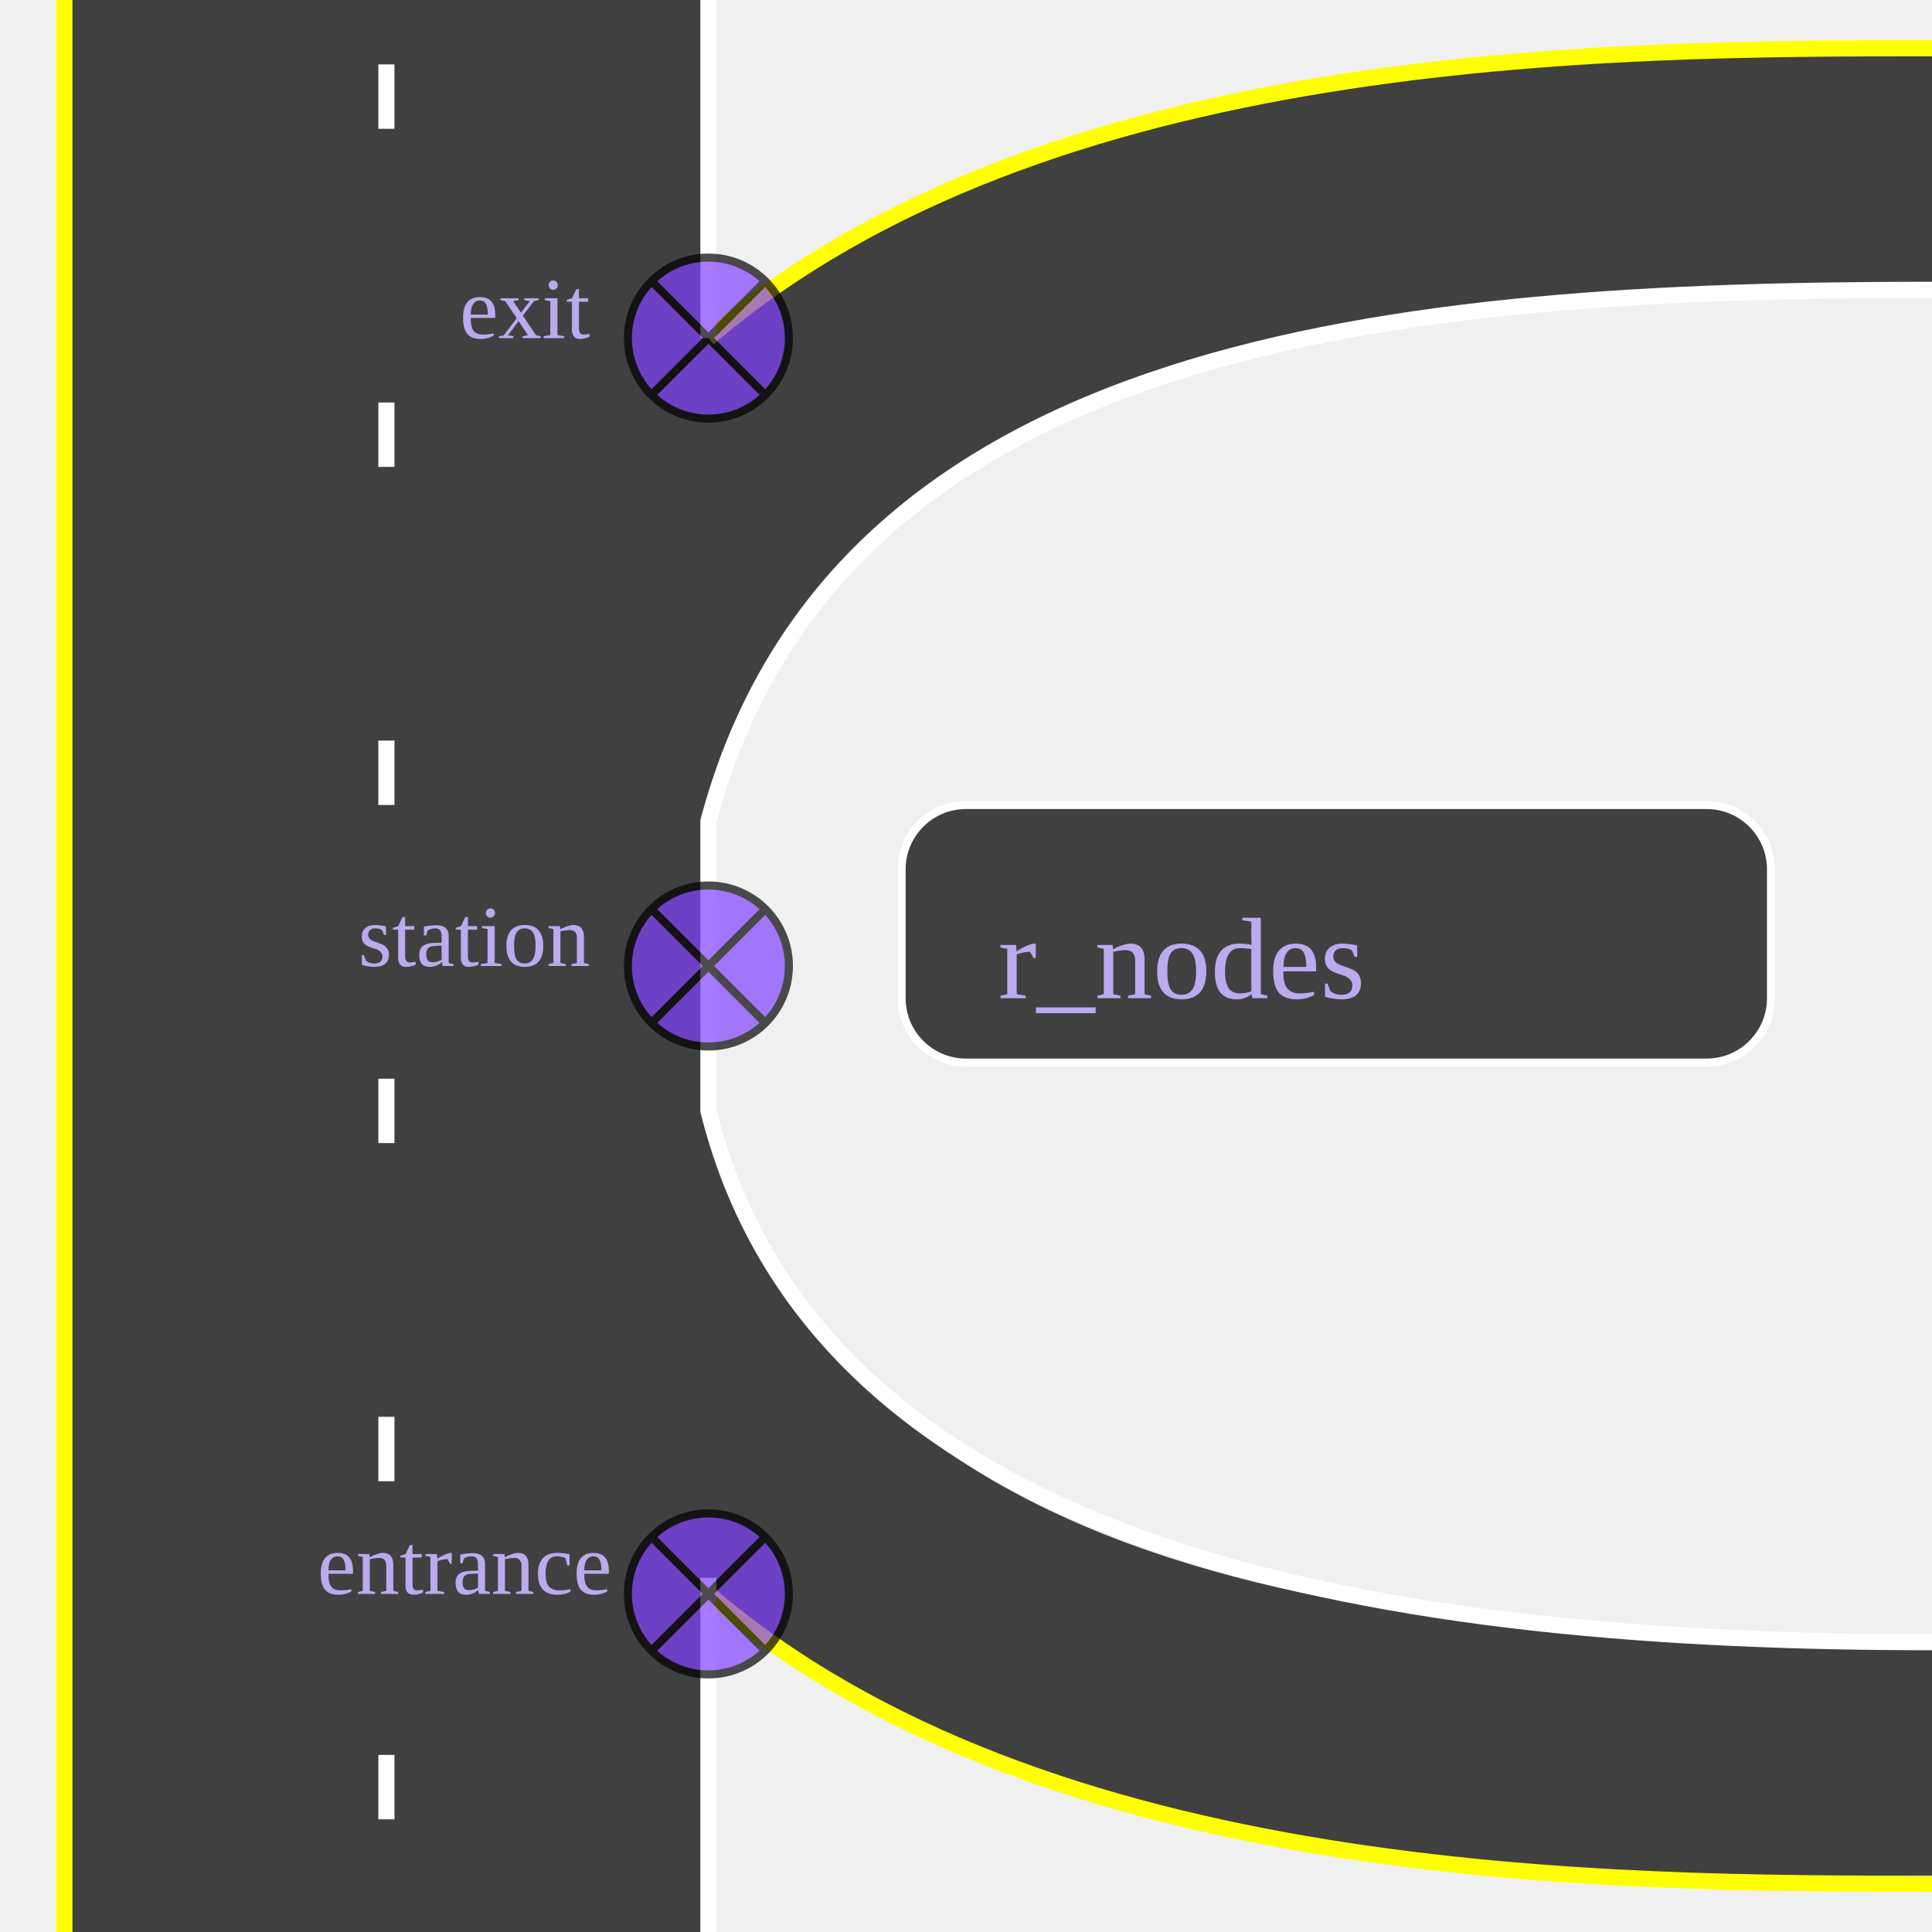
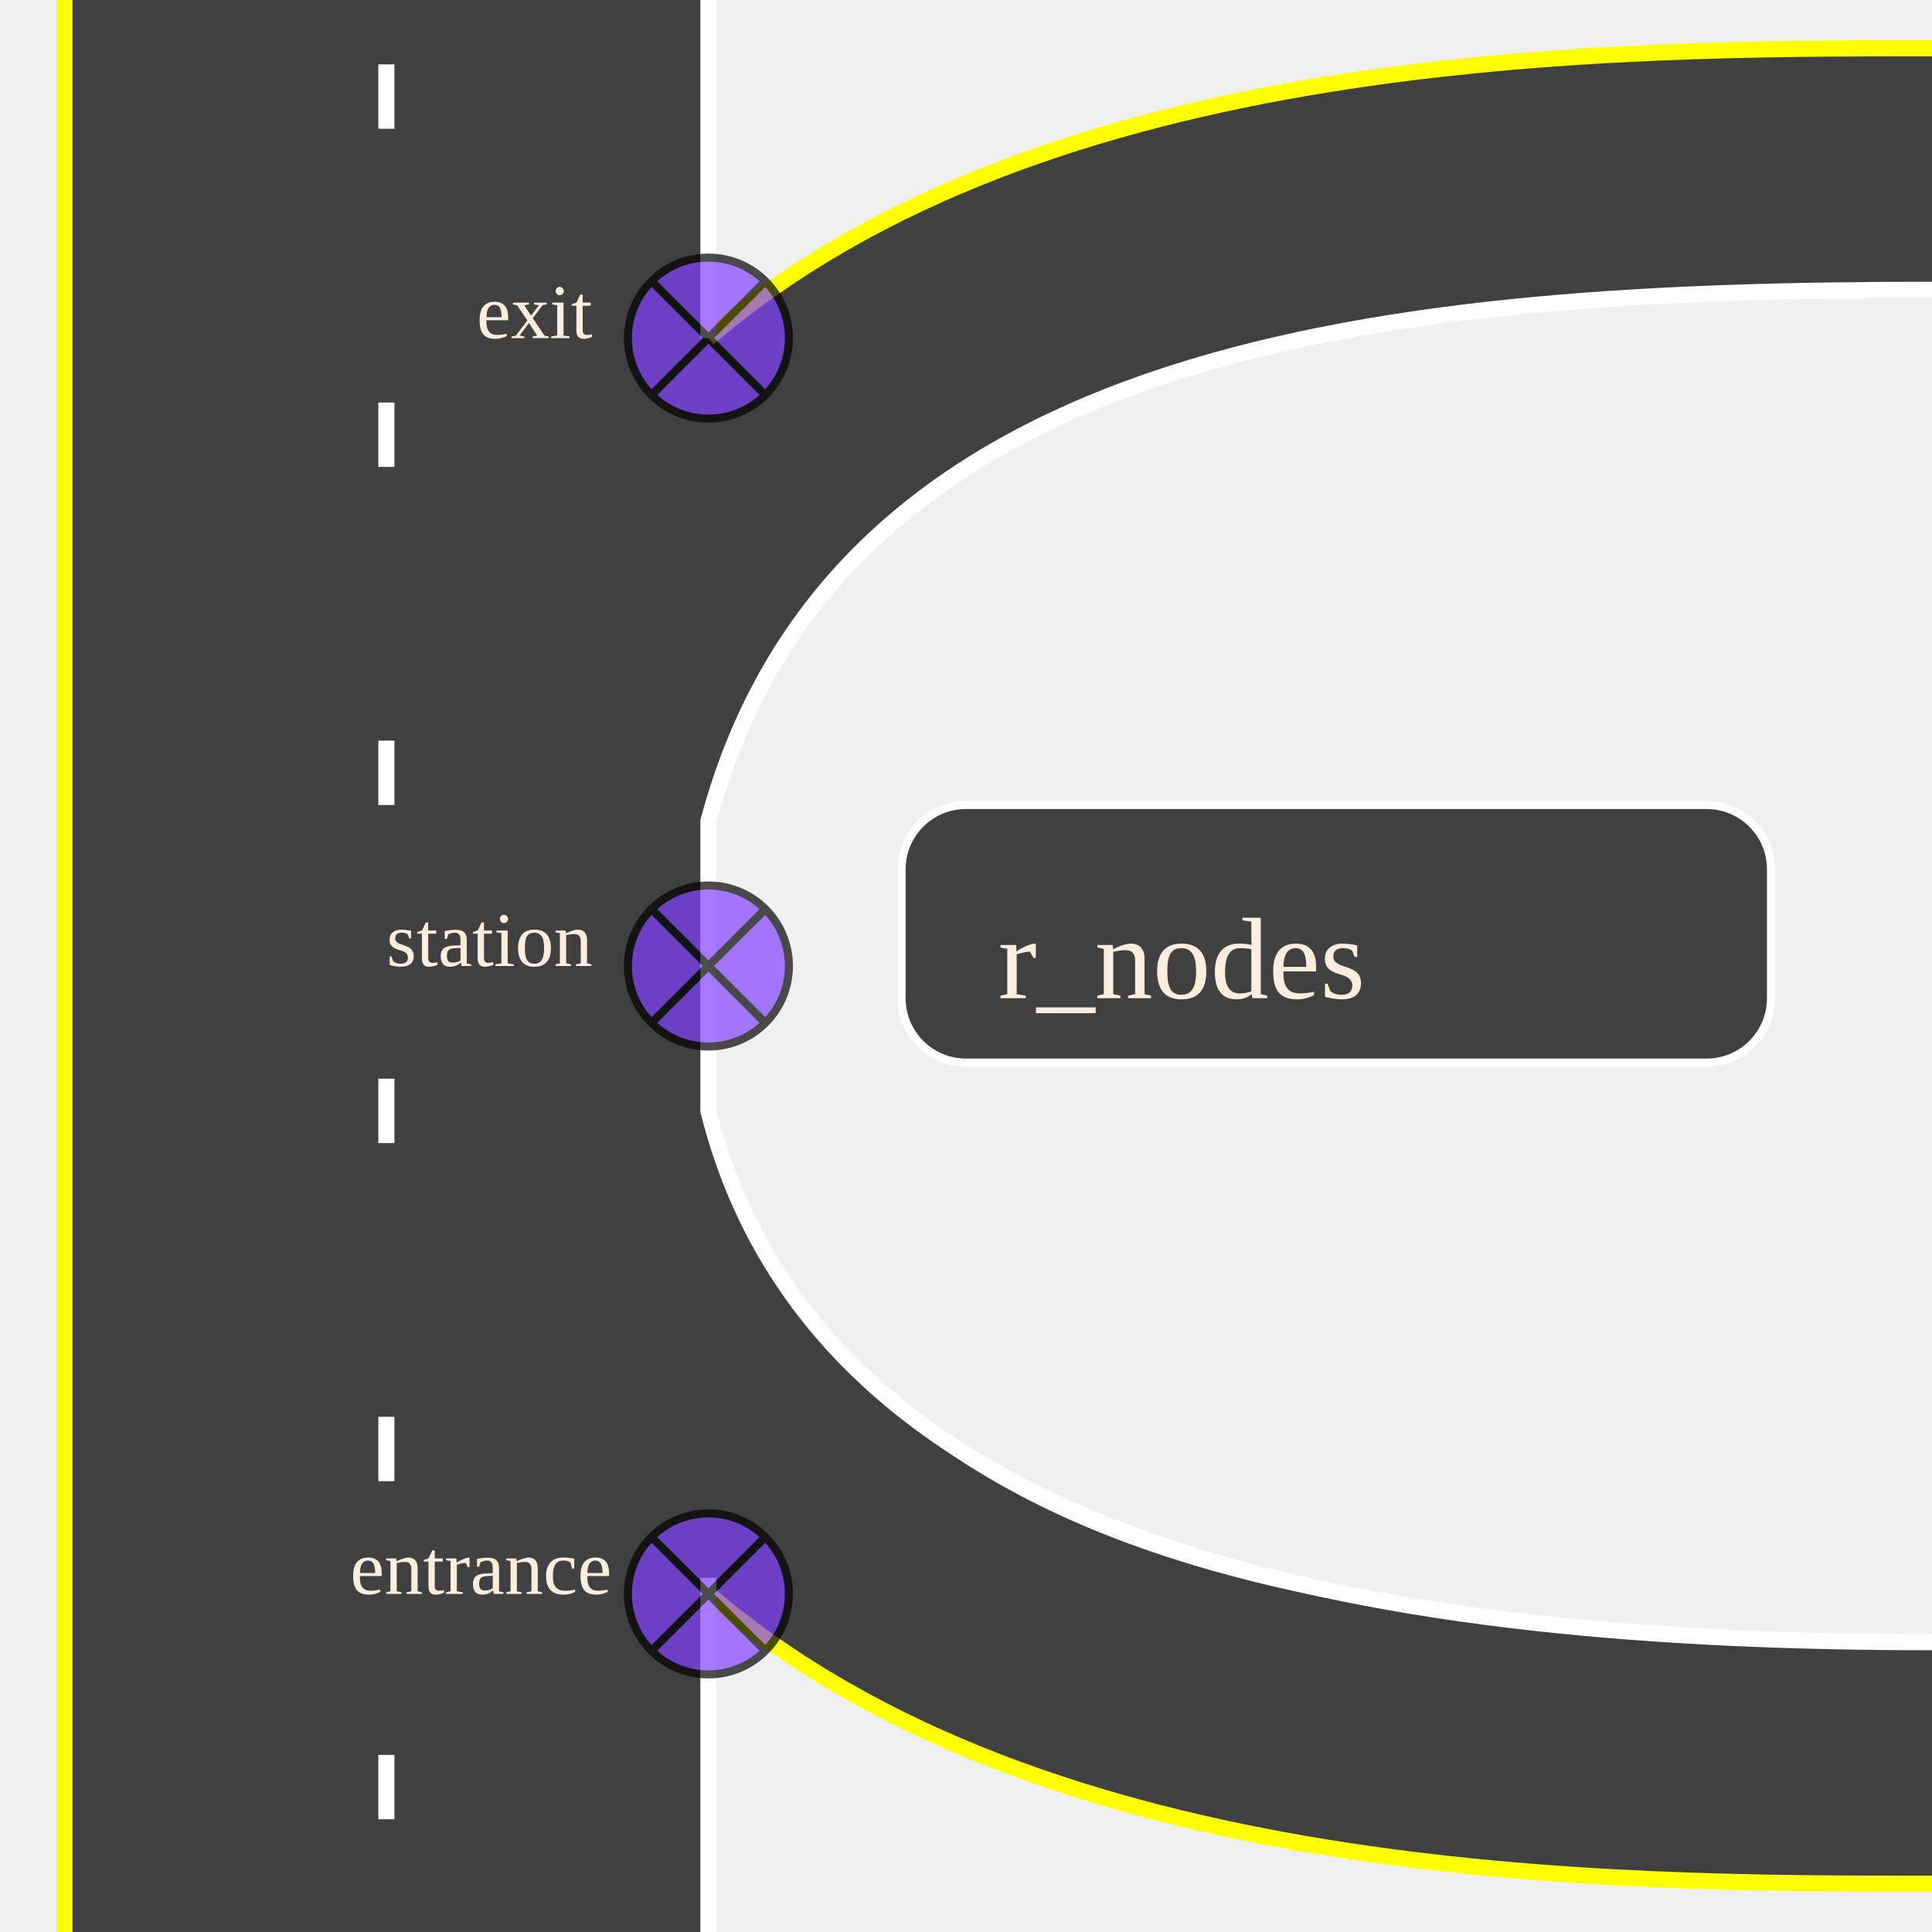
<svg xmlns="http://www.w3.org/2000/svg" xmlns:xlink="http://www.w3.org/1999/xlink" class="right" width="240" height="240" version="1.1">
  <defs>
    <g id="r_node_marker" style="fill:#8040ff;opacity:0.7;stroke:black">
      <circle cx="0" cy="0" r="10" />
      <path d="M-7-7L7 7" />
      <path d="M-7 7L7-7" />
    </g>
  </defs>
  <path style="fill:#404040" d="M 8,0 V 240 H 88 V 198 C 130,234 200,234 240,234 V 204         C 174,204 104,198 88,138 L 88,102 C 104,42 174,36 240,36         V 6 C 200,6 130,6 88,42 V 0 Z" />
  <path style="fill:none;stroke:yellow;stroke-width:2" d="M 8,0 V 240 M 88,198 C 130,234 200,234 240,234          M 240,6 C 200,6 130,6 88,42" />
  <path style="fill:none;stroke:white;stroke-width:2" d="M 88,196 V 240 M 240,204 C 174,204 102,194 88,138          L 88,102 C 104,42 174,36 240,36 M 88,0 V 42" />
  <path style="fill:none;stroke:white;stroke-dasharray:8,34;stroke-width:2" d="M 48,8 V 240" />
  <use x="88" y="42" xlink:href="#r_node_marker" />
  <use x="88" y="120" xlink:href="#r_node_marker" />
  <use x="88" y="198" xlink:href="#r_node_marker" />
-   <text style="font-size:0.9em;fill:#bbaaee" text-anchor="end">
+   <text style="font-size:0.8em;fill:#ffeedd" text-anchor="end">
    <tspan x="76" y="42">exit</tspan>
    <tspan x="76" y="120">station</tspan>
    <tspan x="76" y="198">entrance</tspan>
  </text>
  <rect x="112" y="100" width="108" height="32" rx="8" style="fill:#404040;stroke:white" />
-   <text style="font-size:1.2em;fill:#bbaaee">
+   <text style="font-size:1.2em;fill:#ffeedd">
    <tspan x="124" y="124">r_nodes</tspan>
  </text>
</svg>
